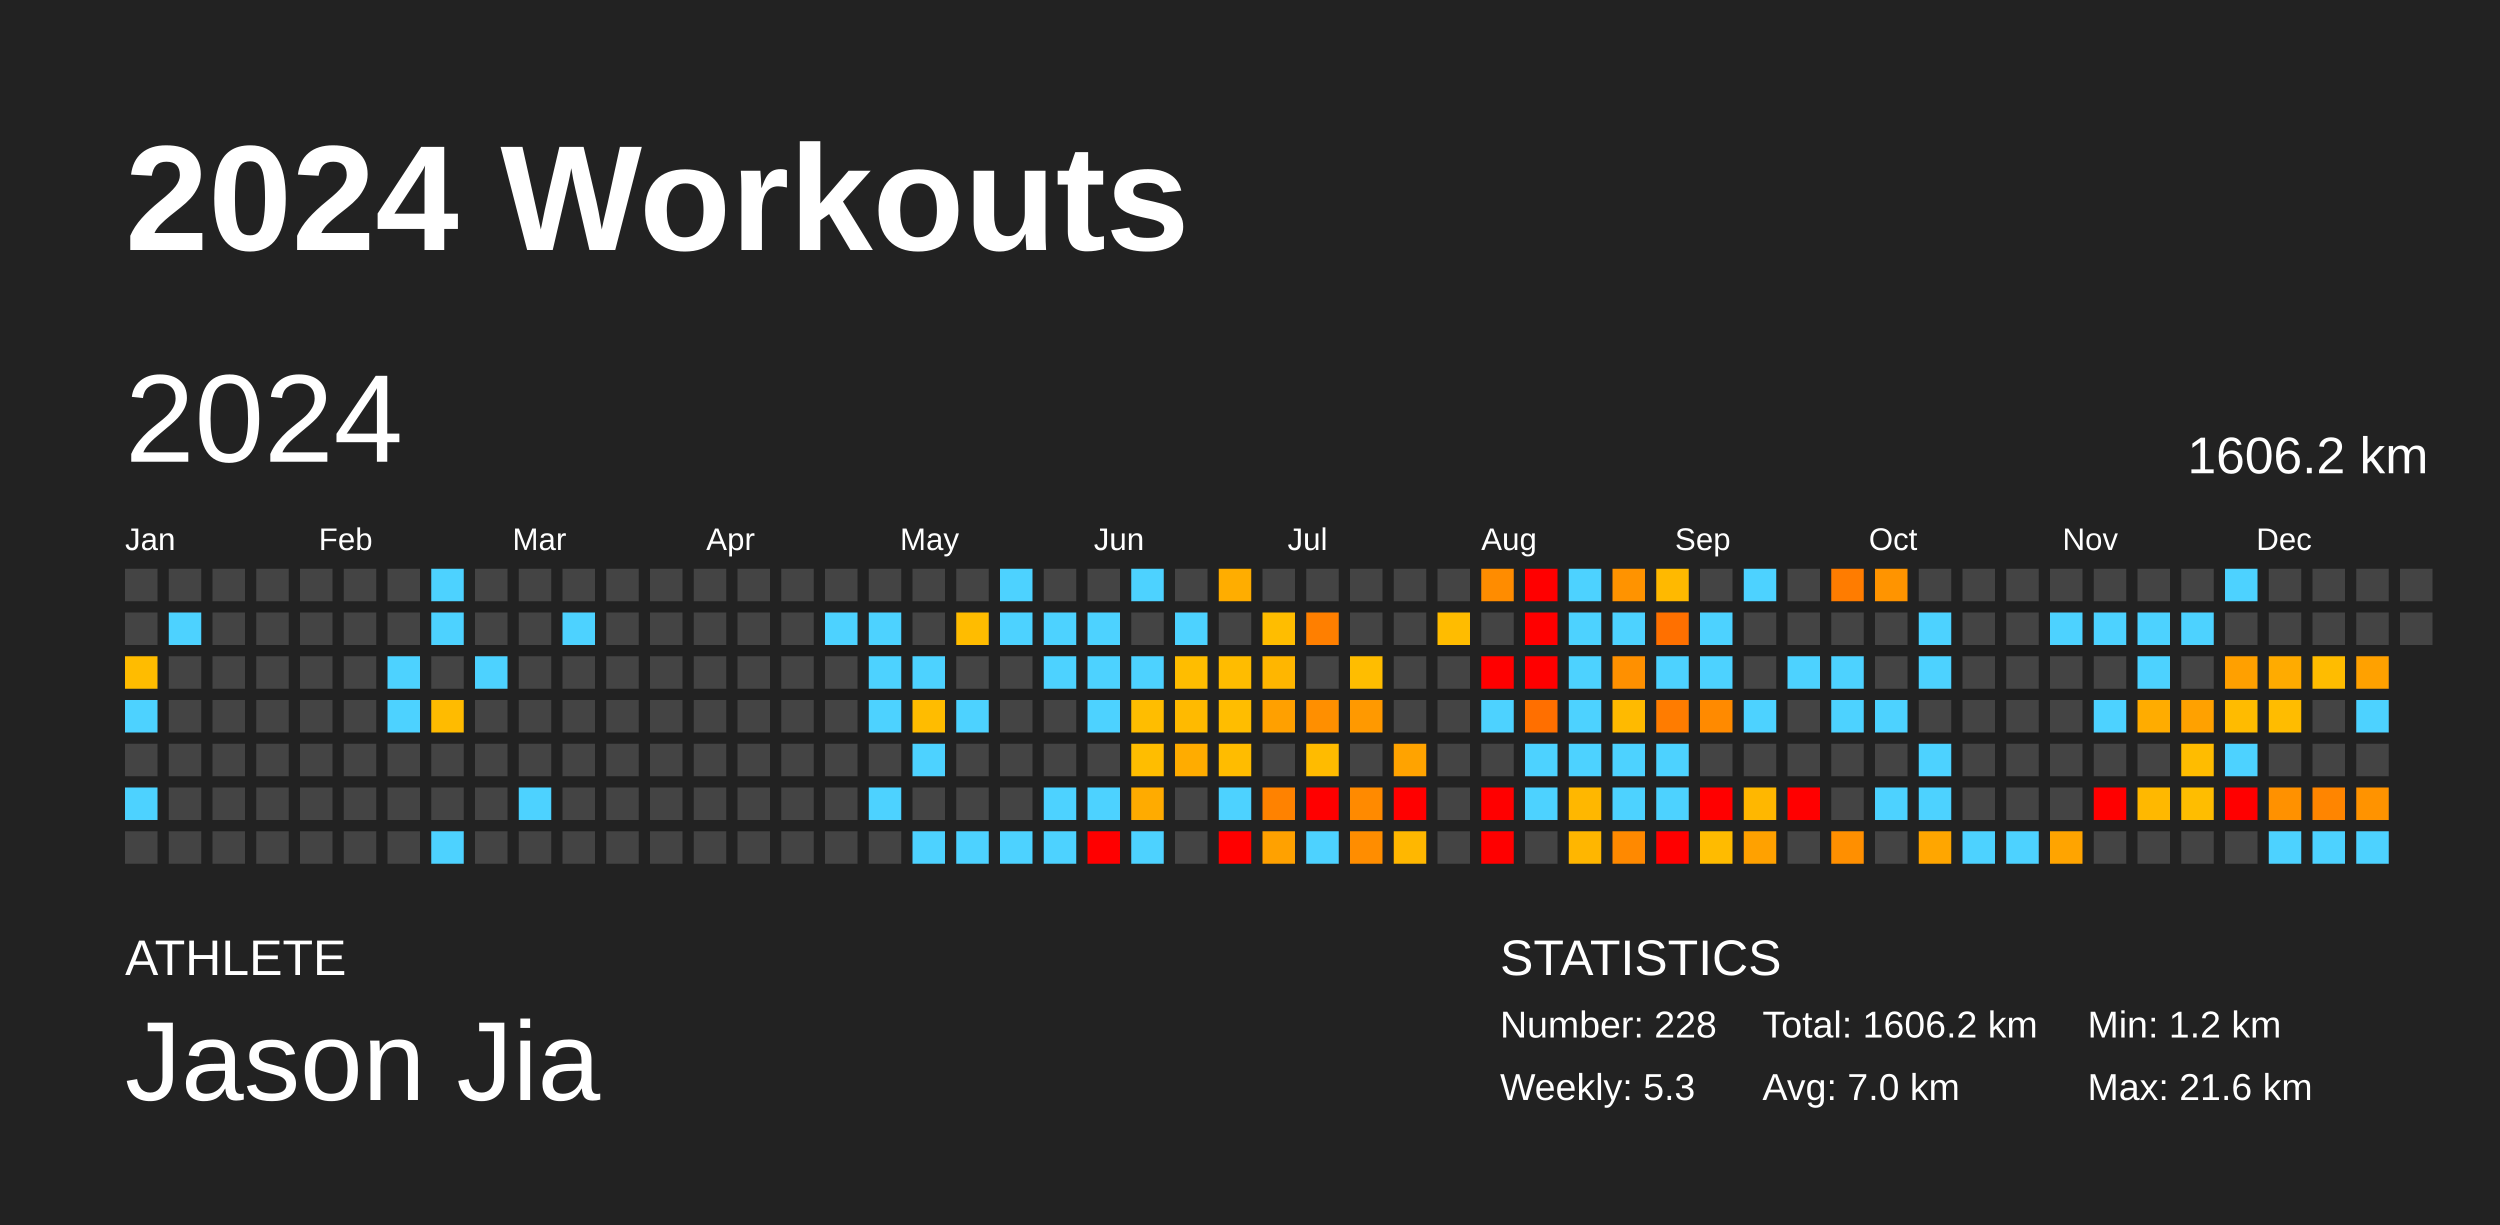
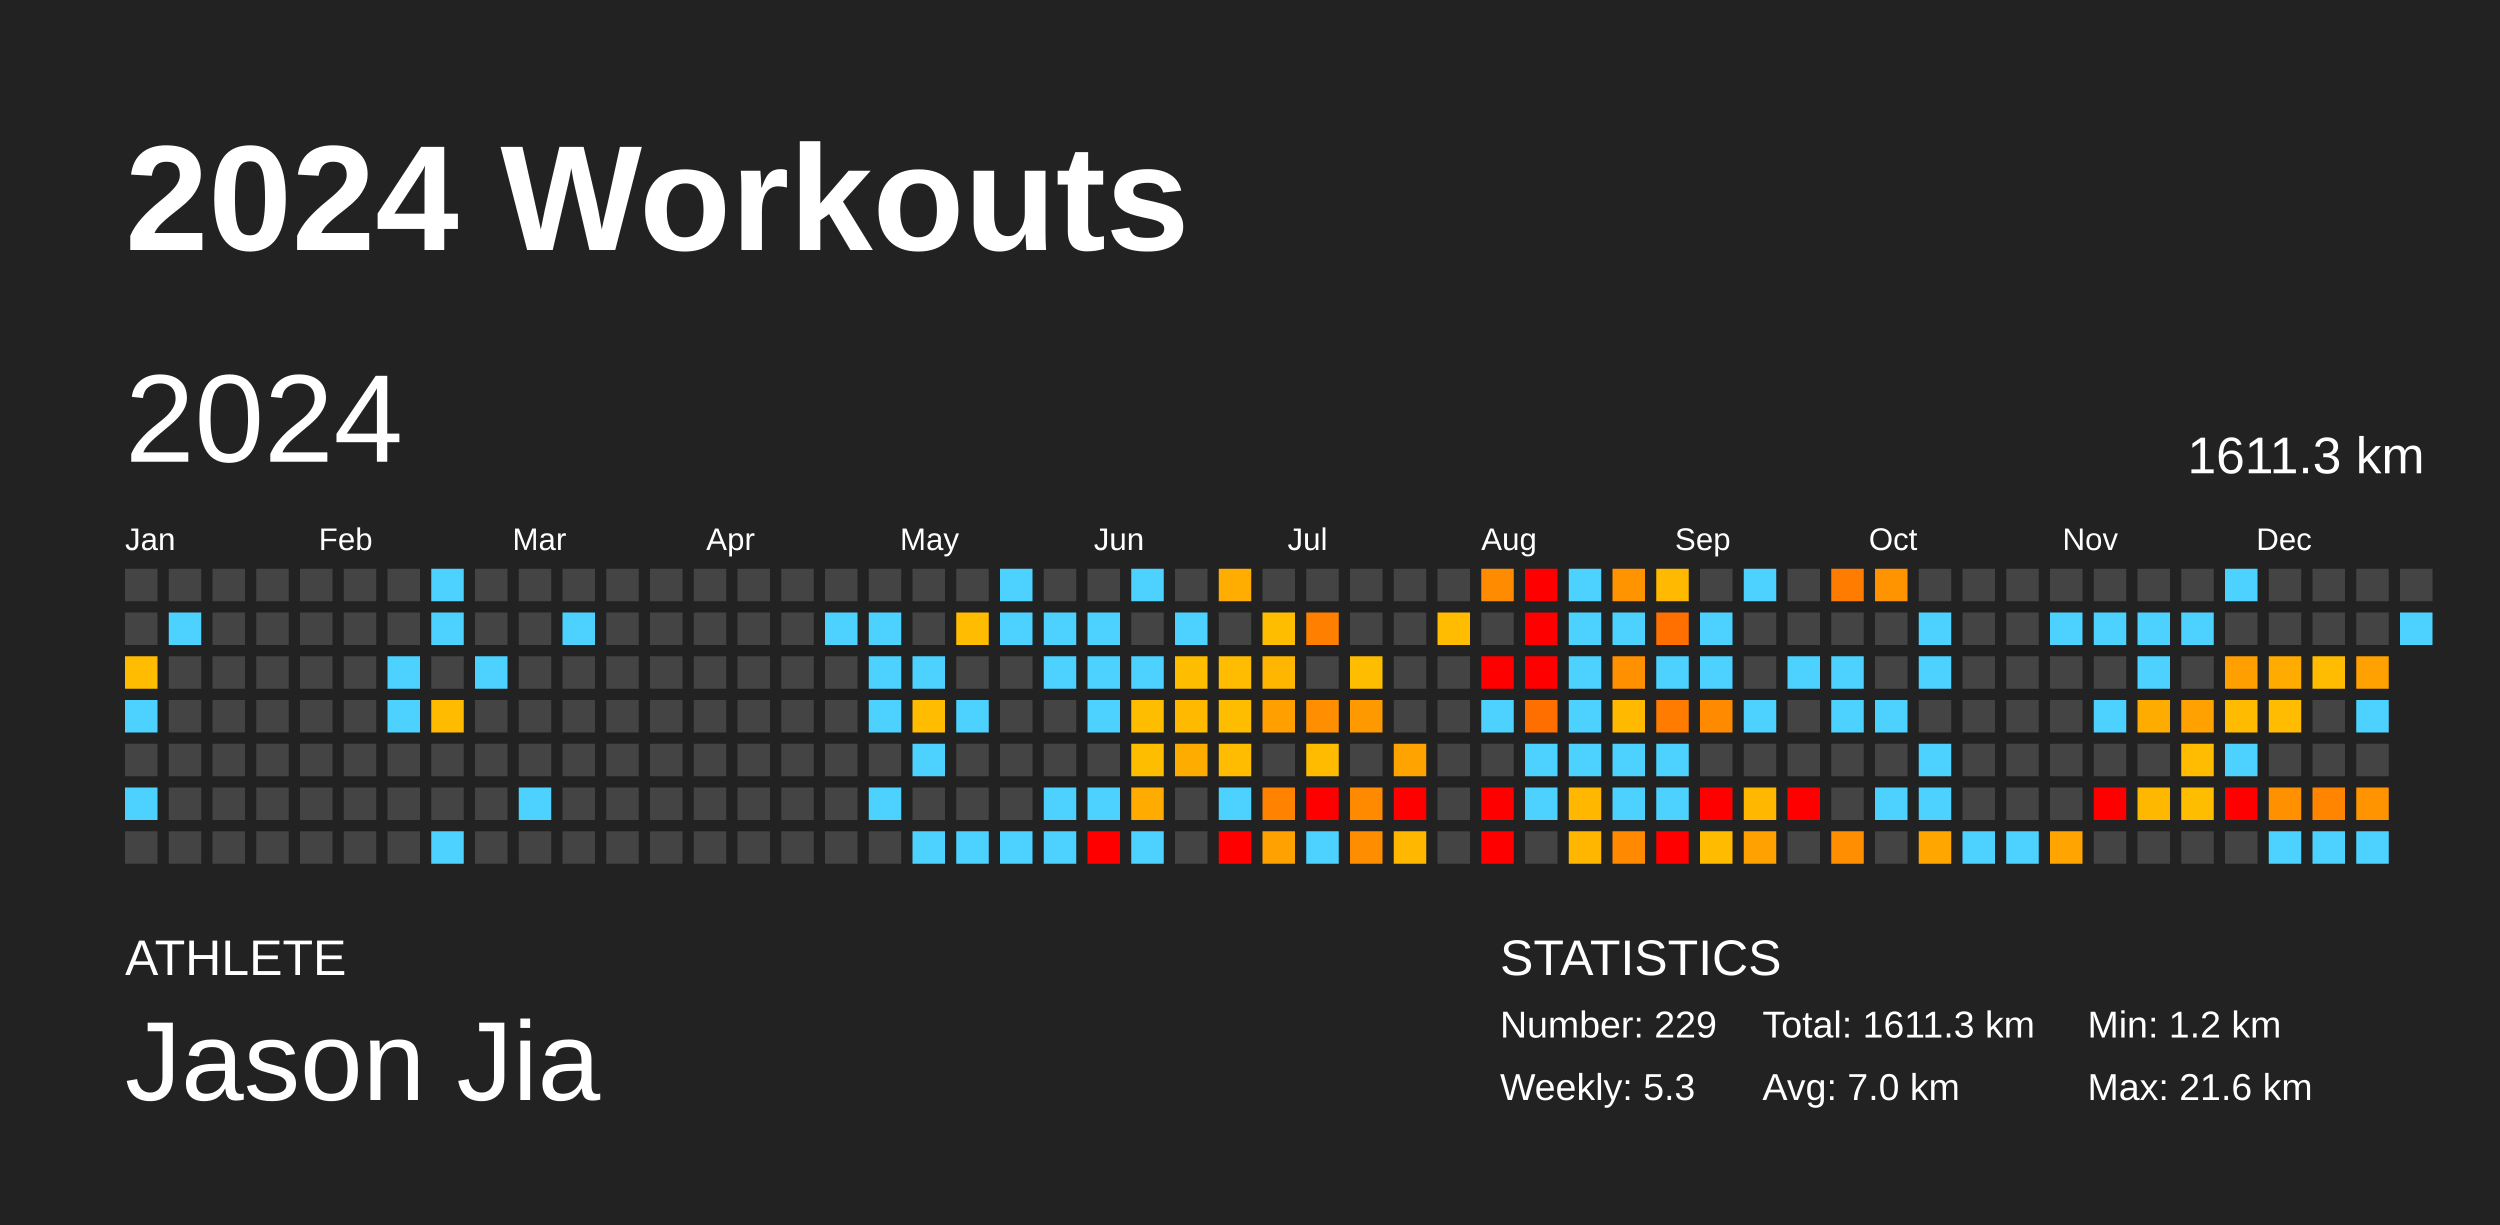
<svg xmlns="http://www.w3.org/2000/svg" baseProfile="full" height="98mm" version="1.1" viewBox="0,0,200,98" width="200mm">
  <defs />
  <rect fill="#222222" height="98" width="200" x="0" y="0" />
  <text fill="#FFFFFF" style="font-size:12px; font-family:Arial; font-weight:bold;" x="10" y="20">2024 Workouts</text>
  <text fill="#FFFFFF" style="font-size:4px; font-family:Arial" x="10" y="78">ATHLETE</text>
  <text fill="#FFFFFF" style="font-size:9px; font-family:Arial" x="10" y="88">Jason Jia</text>
  <text fill="#FFFFFF" style="font-size:4px; font-family:Arial" x="120" y="78">STATISTICS</text>
-   <text fill="#FFFFFF" style="font-size:3px; font-family:Arial" x="120" y="83">Number: 228</text>
+   <text fill="#FFFFFF" style="font-size:3px; font-family:Arial" x="120" y="83">Number: 229</text>
  <text fill="#FFFFFF" style="font-size:3px; font-family:Arial" x="120" y="88">Weekly: 5.3</text>
-   <text fill="#FFFFFF" style="font-size:3px; font-family:Arial" x="141" y="83">Total: 1606.2 km</text>
+   <text fill="#FFFFFF" style="font-size:3px; font-family:Arial" x="141" y="83">Total: 1611.3 km</text>
  <text fill="#FFFFFF" style="font-size:3px; font-family:Arial" x="141" y="88">Avg: 7.0 km</text>
  <text fill="#FFFFFF" style="font-size:3px; font-family:Arial" x="167" y="83">Min: 1.2 km</text>
  <text fill="#FFFFFF" style="font-size:3px; font-family:Arial" x="167" y="88">Max: 21.6 km</text>
  <text dominant-baseline="hanging" fill="#FFFFFF" style="font-size:10.0px; font-family:Arial;" x="10" y="30">2024</text>
-   <text dominant-baseline="hanging" fill="#FFFFFF" style="font-size:4.125px; font-family:Arial;" x="175" y="35">1606.2 km</text>
+   <text dominant-baseline="hanging" fill="#FFFFFF" style="font-size:4.125px; font-family:Arial;" x="175" y="35">1611.3 km</text>
  <text fill="#FFFFFF" style="font-size:2.5px; font-family:Arial" x="10.0" y="44">Jan</text>
  <text fill="#FFFFFF" style="font-size:2.5px; font-family:Arial" x="25.5" y="44">Feb</text>
  <text fill="#FFFFFF" style="font-size:2.5px; font-family:Arial" x="41.0" y="44">Mar</text>
  <text fill="#FFFFFF" style="font-size:2.5px; font-family:Arial" x="56.5" y="44">Apr</text>
  <text fill="#FFFFFF" style="font-size:2.5px; font-family:Arial" x="72.0" y="44">May</text>
  <text fill="#FFFFFF" style="font-size:2.5px; font-family:Arial" x="87.5" y="44">Jun</text>
  <text fill="#FFFFFF" style="font-size:2.5px; font-family:Arial" x="103.0" y="44">Jul</text>
  <text fill="#FFFFFF" style="font-size:2.5px; font-family:Arial" x="118.5" y="44">Aug</text>
  <text fill="#FFFFFF" style="font-size:2.5px; font-family:Arial" x="134.0" y="44">Sep</text>
  <text fill="#FFFFFF" style="font-size:2.5px; font-family:Arial" x="149.5" y="44">Oct</text>
  <text fill="#FFFFFF" style="font-size:2.5px; font-family:Arial" x="165.0" y="44">Nov</text>
  <text fill="#FFFFFF" style="font-size:2.5px; font-family:Arial" x="180.5" y="44">Dec</text>
  <rect fill="#444444" height="2.6" width="2.6" x="10.0" y="45.5" />
  <rect fill="#444444" height="2.6" width="2.6" x="10.0" y="49.0" />
  <rect fill="#ffbc00" height="2.6" width="2.6" x="10.0" y="52.5" />
  <rect fill="#4dd2ff" height="2.6" width="2.6" x="10.0" y="56.0" />
  <rect fill="#444444" height="2.6" width="2.6" x="10.0" y="59.5" />
  <rect fill="#4dd2ff" height="2.6" width="2.6" x="10.0" y="63.0" />
  <rect fill="#444444" height="2.6" width="2.6" x="10.0" y="66.5" />
  <rect fill="#444444" height="2.6" width="2.6" x="13.5" y="45.5" />
  <rect fill="#4dd2ff" height="2.6" width="2.6" x="13.5" y="49.0" />
  <rect fill="#444444" height="2.6" width="2.6" x="13.5" y="52.5" />
  <rect fill="#444444" height="2.6" width="2.6" x="13.5" y="56.0" />
  <rect fill="#444444" height="2.6" width="2.6" x="13.5" y="59.5" />
  <rect fill="#444444" height="2.6" width="2.6" x="13.5" y="63.0" />
  <rect fill="#444444" height="2.6" width="2.6" x="13.5" y="66.5" />
  <rect fill="#444444" height="2.6" width="2.6" x="17.0" y="45.5" />
  <rect fill="#444444" height="2.6" width="2.6" x="17.0" y="49.0" />
  <rect fill="#444444" height="2.6" width="2.6" x="17.0" y="52.5" />
  <rect fill="#444444" height="2.6" width="2.6" x="17.0" y="56.0" />
  <rect fill="#444444" height="2.6" width="2.6" x="17.0" y="59.5" />
  <rect fill="#444444" height="2.6" width="2.6" x="17.0" y="63.0" />
  <rect fill="#444444" height="2.6" width="2.6" x="17.0" y="66.5" />
  <rect fill="#444444" height="2.6" width="2.6" x="20.5" y="45.5" />
  <rect fill="#444444" height="2.6" width="2.6" x="20.5" y="49.0" />
  <rect fill="#444444" height="2.6" width="2.6" x="20.5" y="52.5" />
  <rect fill="#444444" height="2.6" width="2.6" x="20.5" y="56.0" />
  <rect fill="#444444" height="2.6" width="2.6" x="20.5" y="59.5" />
  <rect fill="#444444" height="2.6" width="2.6" x="20.5" y="63.0" />
  <rect fill="#444444" height="2.6" width="2.6" x="20.5" y="66.5" />
  <rect fill="#444444" height="2.6" width="2.6" x="24.0" y="45.5" />
  <rect fill="#444444" height="2.6" width="2.6" x="24.0" y="49.0" />
  <rect fill="#444444" height="2.6" width="2.6" x="24.0" y="52.5" />
  <rect fill="#444444" height="2.6" width="2.6" x="24.0" y="56.0" />
  <rect fill="#444444" height="2.6" width="2.6" x="24.0" y="59.5" />
  <rect fill="#444444" height="2.6" width="2.6" x="24.0" y="63.0" />
  <rect fill="#444444" height="2.6" width="2.6" x="24.0" y="66.5" />
  <rect fill="#444444" height="2.6" width="2.6" x="27.5" y="45.5" />
  <rect fill="#444444" height="2.6" width="2.6" x="27.5" y="49.0" />
  <rect fill="#444444" height="2.6" width="2.6" x="27.5" y="52.5" />
  <rect fill="#444444" height="2.6" width="2.6" x="27.5" y="56.0" />
  <rect fill="#444444" height="2.6" width="2.6" x="27.5" y="59.5" />
  <rect fill="#444444" height="2.6" width="2.6" x="27.5" y="63.0" />
  <rect fill="#444444" height="2.6" width="2.6" x="27.5" y="66.5" />
  <rect fill="#444444" height="2.6" width="2.6" x="31.0" y="45.5" />
  <rect fill="#444444" height="2.6" width="2.6" x="31.0" y="49.0" />
  <rect fill="#4dd2ff" height="2.6" width="2.6" x="31.0" y="52.5" />
  <rect fill="#4dd2ff" height="2.6" width="2.6" x="31.0" y="56.0" />
  <rect fill="#444444" height="2.6" width="2.6" x="31.0" y="59.5" />
  <rect fill="#444444" height="2.6" width="2.6" x="31.0" y="63.0" />
  <rect fill="#444444" height="2.6" width="2.6" x="31.0" y="66.5" />
  <rect fill="#4dd2ff" height="2.6" width="2.6" x="34.5" y="45.5" />
  <rect fill="#4dd2ff" height="2.6" width="2.6" x="34.5" y="49.0" />
  <rect fill="#444444" height="2.6" width="2.6" x="34.5" y="52.5" />
  <rect fill="#ffbb00" height="2.6" width="2.6" x="34.5" y="56.0" />
  <rect fill="#444444" height="2.6" width="2.6" x="34.5" y="59.5" />
  <rect fill="#444444" height="2.6" width="2.6" x="34.5" y="63.0" />
  <rect fill="#4dd2ff" height="2.6" width="2.6" x="34.5" y="66.5" />
  <rect fill="#444444" height="2.6" width="2.6" x="38.0" y="45.5" />
  <rect fill="#444444" height="2.6" width="2.6" x="38.0" y="49.0" />
  <rect fill="#4dd2ff" height="2.6" width="2.6" x="38.0" y="52.5" />
  <rect fill="#444444" height="2.6" width="2.6" x="38.0" y="56.0" />
  <rect fill="#444444" height="2.6" width="2.6" x="38.0" y="59.5" />
  <rect fill="#444444" height="2.6" width="2.6" x="38.0" y="63.0" />
  <rect fill="#444444" height="2.6" width="2.6" x="38.0" y="66.5" />
  <rect fill="#444444" height="2.6" width="2.6" x="41.5" y="45.5" />
  <rect fill="#444444" height="2.6" width="2.6" x="41.5" y="49.0" />
  <rect fill="#444444" height="2.6" width="2.6" x="41.5" y="52.5" />
  <rect fill="#444444" height="2.6" width="2.6" x="41.5" y="56.0" />
  <rect fill="#444444" height="2.6" width="2.6" x="41.5" y="59.5" />
  <rect fill="#4dd2ff" height="2.6" width="2.6" x="41.5" y="63.0" />
  <rect fill="#444444" height="2.6" width="2.6" x="41.5" y="66.5" />
  <rect fill="#444444" height="2.6" width="2.6" x="45.0" y="45.5" />
  <rect fill="#4dd2ff" height="2.6" width="2.6" x="45.0" y="49.0" />
  <rect fill="#444444" height="2.6" width="2.6" x="45.0" y="52.5" />
  <rect fill="#444444" height="2.6" width="2.6" x="45.0" y="56.0" />
  <rect fill="#444444" height="2.6" width="2.6" x="45.0" y="59.5" />
  <rect fill="#444444" height="2.6" width="2.6" x="45.0" y="63.0" />
  <rect fill="#444444" height="2.6" width="2.6" x="45.0" y="66.5" />
  <rect fill="#444444" height="2.6" width="2.6" x="48.5" y="45.5" />
  <rect fill="#444444" height="2.6" width="2.6" x="48.5" y="49.0" />
  <rect fill="#444444" height="2.6" width="2.6" x="48.5" y="52.5" />
  <rect fill="#444444" height="2.6" width="2.6" x="48.5" y="56.0" />
  <rect fill="#444444" height="2.6" width="2.6" x="48.5" y="59.5" />
  <rect fill="#444444" height="2.6" width="2.6" x="48.5" y="63.0" />
  <rect fill="#444444" height="2.6" width="2.6" x="48.5" y="66.5" />
  <rect fill="#444444" height="2.6" width="2.6" x="52.0" y="45.5" />
  <rect fill="#444444" height="2.6" width="2.6" x="52.0" y="49.0" />
  <rect fill="#444444" height="2.6" width="2.6" x="52.0" y="52.5" />
  <rect fill="#444444" height="2.6" width="2.6" x="52.0" y="56.0" />
  <rect fill="#444444" height="2.6" width="2.6" x="52.0" y="59.5" />
  <rect fill="#444444" height="2.6" width="2.6" x="52.0" y="63.0" />
  <rect fill="#444444" height="2.6" width="2.6" x="52.0" y="66.5" />
  <rect fill="#444444" height="2.6" width="2.6" x="55.5" y="45.5" />
  <rect fill="#444444" height="2.6" width="2.6" x="55.5" y="49.0" />
  <rect fill="#444444" height="2.6" width="2.6" x="55.5" y="52.5" />
  <rect fill="#444444" height="2.6" width="2.6" x="55.5" y="56.0" />
  <rect fill="#444444" height="2.6" width="2.6" x="55.5" y="59.5" />
  <rect fill="#444444" height="2.6" width="2.6" x="55.5" y="63.0" />
  <rect fill="#444444" height="2.6" width="2.6" x="55.5" y="66.5" />
  <rect fill="#444444" height="2.6" width="2.6" x="59.0" y="45.5" />
  <rect fill="#444444" height="2.6" width="2.6" x="59.0" y="49.0" />
  <rect fill="#444444" height="2.6" width="2.6" x="59.0" y="52.5" />
  <rect fill="#444444" height="2.6" width="2.6" x="59.0" y="56.0" />
  <rect fill="#444444" height="2.6" width="2.6" x="59.0" y="59.5" />
  <rect fill="#444444" height="2.6" width="2.6" x="59.0" y="63.0" />
  <rect fill="#444444" height="2.6" width="2.6" x="59.0" y="66.5" />
  <rect fill="#444444" height="2.6" width="2.6" x="62.5" y="45.5" />
  <rect fill="#444444" height="2.6" width="2.6" x="62.5" y="49.0" />
  <rect fill="#444444" height="2.6" width="2.6" x="62.5" y="52.5" />
  <rect fill="#444444" height="2.6" width="2.6" x="62.5" y="56.0" />
  <rect fill="#444444" height="2.6" width="2.6" x="62.5" y="59.5" />
  <rect fill="#444444" height="2.6" width="2.6" x="62.5" y="63.0" />
  <rect fill="#444444" height="2.6" width="2.6" x="62.5" y="66.5" />
  <rect fill="#444444" height="2.6" width="2.6" x="66.0" y="45.5" />
  <rect fill="#4dd2ff" height="2.6" width="2.6" x="66.0" y="49.0" />
  <rect fill="#444444" height="2.6" width="2.6" x="66.0" y="52.5" />
  <rect fill="#444444" height="2.6" width="2.6" x="66.0" y="56.0" />
  <rect fill="#444444" height="2.6" width="2.6" x="66.0" y="59.5" />
  <rect fill="#444444" height="2.6" width="2.6" x="66.0" y="63.0" />
  <rect fill="#444444" height="2.6" width="2.6" x="66.0" y="66.5" />
  <rect fill="#444444" height="2.6" width="2.6" x="69.5" y="45.5" />
  <rect fill="#4dd2ff" height="2.6" width="2.6" x="69.5" y="49.0" />
  <rect fill="#4dd2ff" height="2.6" width="2.6" x="69.5" y="52.5" />
  <rect fill="#4dd2ff" height="2.6" width="2.6" x="69.5" y="56.0" />
  <rect fill="#444444" height="2.6" width="2.6" x="69.5" y="59.5" />
  <rect fill="#4dd2ff" height="2.6" width="2.6" x="69.5" y="63.0" />
  <rect fill="#444444" height="2.6" width="2.6" x="69.5" y="66.5" />
  <rect fill="#444444" height="2.6" width="2.6" x="73.0" y="45.5" />
  <rect fill="#444444" height="2.6" width="2.6" x="73.0" y="49.0" />
  <rect fill="#4dd2ff" height="2.6" width="2.6" x="73.0" y="52.5" />
  <rect fill="#ffbc00" height="2.6" width="2.6" x="73.0" y="56.0" />
  <rect fill="#4dd2ff" height="2.6" width="2.6" x="73.0" y="59.5" />
  <rect fill="#444444" height="2.6" width="2.6" x="73.0" y="63.0" />
  <rect fill="#4dd2ff" height="2.6" width="2.6" x="73.0" y="66.5" />
  <rect fill="#444444" height="2.6" width="2.6" x="76.5" y="45.5" />
  <rect fill="#ffbc00" height="2.6" width="2.6" x="76.5" y="49.0" />
  <rect fill="#444444" height="2.6" width="2.6" x="76.5" y="52.5" />
  <rect fill="#4dd2ff" height="2.6" width="2.6" x="76.5" y="56.0" />
  <rect fill="#444444" height="2.6" width="2.6" x="76.5" y="59.5" />
  <rect fill="#444444" height="2.6" width="2.6" x="76.5" y="63.0" />
  <rect fill="#4dd2ff" height="2.6" width="2.6" x="76.5" y="66.5" />
  <rect fill="#4dd2ff" height="2.6" width="2.6" x="80.0" y="45.5" />
  <rect fill="#4dd2ff" height="2.6" width="2.6" x="80.0" y="49.0" />
  <rect fill="#444444" height="2.6" width="2.6" x="80.0" y="52.5" />
  <rect fill="#444444" height="2.6" width="2.6" x="80.0" y="56.0" />
  <rect fill="#444444" height="2.6" width="2.6" x="80.0" y="59.5" />
  <rect fill="#444444" height="2.6" width="2.6" x="80.0" y="63.0" />
  <rect fill="#4dd2ff" height="2.6" width="2.6" x="80.0" y="66.5" />
  <rect fill="#444444" height="2.6" width="2.6" x="83.5" y="45.5" />
  <rect fill="#4dd2ff" height="2.6" width="2.6" x="83.5" y="49.0" />
  <rect fill="#4dd2ff" height="2.6" width="2.6" x="83.5" y="52.5" />
  <rect fill="#444444" height="2.6" width="2.6" x="83.5" y="56.0" />
  <rect fill="#444444" height="2.6" width="2.6" x="83.5" y="59.5" />
  <rect fill="#4dd2ff" height="2.6" width="2.6" x="83.5" y="63.0" />
  <rect fill="#4dd2ff" height="2.6" width="2.6" x="83.5" y="66.5" />
  <rect fill="#444444" height="2.6" width="2.6" x="87.0" y="45.5" />
  <rect fill="#4dd2ff" height="2.6" width="2.6" x="87.0" y="49.0" />
  <rect fill="#4dd2ff" height="2.6" width="2.6" x="87.0" y="52.5" />
  <rect fill="#4dd2ff" height="2.6" width="2.6" x="87.0" y="56.0" />
  <rect fill="#444444" height="2.6" width="2.6" x="87.0" y="59.5" />
  <rect fill="#4dd2ff" height="2.6" width="2.6" x="87.0" y="63.0" />
  <rect fill="red" height="2.6" width="2.6" x="87.0" y="66.5" />
  <rect fill="#4dd2ff" height="2.6" width="2.6" x="90.5" y="45.5" />
  <rect fill="#444444" height="2.6" width="2.6" x="90.5" y="49.0" />
  <rect fill="#4dd2ff" height="2.6" width="2.6" x="90.5" y="52.5" />
  <rect fill="#ffbd00" height="2.6" width="2.6" x="90.5" y="56.0" />
  <rect fill="#ffbd00" height="2.6" width="2.6" x="90.5" y="59.5" />
  <rect fill="#ffab00" height="2.6" width="2.6" x="90.5" y="63.0" />
  <rect fill="#4dd2ff" height="2.6" width="2.6" x="90.5" y="66.5" />
  <rect fill="#444444" height="2.6" width="2.6" x="94.0" y="45.5" />
  <rect fill="#4dd2ff" height="2.6" width="2.6" x="94.0" y="49.0" />
  <rect fill="#ffbd00" height="2.6" width="2.6" x="94.0" y="52.5" />
  <rect fill="#ffba00" height="2.6" width="2.6" x="94.0" y="56.0" />
  <rect fill="#ffac00" height="2.6" width="2.6" x="94.0" y="59.5" />
  <rect fill="#444444" height="2.6" width="2.6" x="94.0" y="63.0" />
  <rect fill="#444444" height="2.6" width="2.6" x="94.0" y="66.5" />
  <rect fill="#ffad00" height="2.6" width="2.6" x="97.5" y="45.5" />
  <rect fill="#444444" height="2.6" width="2.6" x="97.5" y="49.0" />
  <rect fill="#ffbc00" height="2.6" width="2.6" x="97.5" y="52.5" />
  <rect fill="#ffbd00" height="2.6" width="2.6" x="97.5" y="56.0" />
  <rect fill="#ffbc00" height="2.6" width="2.6" x="97.5" y="59.5" />
  <rect fill="#4dd2ff" height="2.6" width="2.6" x="97.5" y="63.0" />
  <rect fill="red" height="2.6" width="2.6" x="97.5" y="66.5" />
  <rect fill="#444444" height="2.6" width="2.6" x="101.0" y="45.5" />
  <rect fill="#ffbd00" height="2.6" width="2.6" x="101.0" y="49.0" />
  <rect fill="#ffb600" height="2.6" width="2.6" x="101.0" y="52.5" />
  <rect fill="#ffa000" height="2.6" width="2.6" x="101.0" y="56.0" />
  <rect fill="#444444" height="2.6" width="2.6" x="101.0" y="59.5" />
  <rect fill="#ff8200" height="2.6" width="2.6" x="101.0" y="63.0" />
  <rect fill="#ffa100" height="2.6" width="2.6" x="101.0" y="66.5" />
  <rect fill="#444444" height="2.6" width="2.6" x="104.5" y="45.5" />
  <rect fill="#ff7f00" height="2.6" width="2.6" x="104.5" y="49.0" />
  <rect fill="#444444" height="2.6" width="2.6" x="104.5" y="52.5" />
  <rect fill="#ff8f00" height="2.6" width="2.6" x="104.5" y="56.0" />
  <rect fill="#ffbb00" height="2.6" width="2.6" x="104.5" y="59.5" />
  <rect fill="red" height="2.6" width="2.6" x="104.5" y="63.0" />
  <rect fill="#4dd2ff" height="2.6" width="2.6" x="104.5" y="66.5" />
  <rect fill="#444444" height="2.6" width="2.6" x="108.0" y="45.5" />
  <rect fill="#444444" height="2.6" width="2.6" x="108.0" y="49.0" />
  <rect fill="#ffbd00" height="2.6" width="2.6" x="108.0" y="52.5" />
  <rect fill="#ff9900" height="2.6" width="2.6" x="108.0" y="56.0" />
  <rect fill="#444444" height="2.6" width="2.6" x="108.0" y="59.5" />
  <rect fill="#ff8a00" height="2.6" width="2.6" x="108.0" y="63.0" />
  <rect fill="#ff8d00" height="2.6" width="2.6" x="108.0" y="66.5" />
  <rect fill="#444444" height="2.6" width="2.6" x="111.5" y="45.5" />
  <rect fill="#444444" height="2.6" width="2.6" x="111.5" y="49.0" />
  <rect fill="#444444" height="2.6" width="2.6" x="111.5" y="52.5" />
  <rect fill="#444444" height="2.6" width="2.6" x="111.5" y="56.0" />
  <rect fill="#ffa300" height="2.6" width="2.6" x="111.5" y="59.5" />
  <rect fill="red" height="2.6" width="2.6" x="111.5" y="63.0" />
  <rect fill="#ffb700" height="2.6" width="2.6" x="111.5" y="66.5" />
  <rect fill="#444444" height="2.6" width="2.6" x="115.0" y="45.5" />
  <rect fill="#ffbc00" height="2.6" width="2.6" x="115.0" y="49.0" />
  <rect fill="#444444" height="2.6" width="2.6" x="115.0" y="52.5" />
  <rect fill="#444444" height="2.6" width="2.6" x="115.0" y="56.0" />
  <rect fill="#444444" height="2.6" width="2.6" x="115.0" y="59.5" />
  <rect fill="#444444" height="2.6" width="2.6" x="115.0" y="63.0" />
  <rect fill="#444444" height="2.6" width="2.6" x="115.0" y="66.5" />
  <rect fill="#ff8c00" height="2.6" width="2.6" x="118.5" y="45.5" />
  <rect fill="#444444" height="2.6" width="2.6" x="118.5" y="49.0" />
  <rect fill="red" height="2.6" width="2.6" x="118.5" y="52.5" />
  <rect fill="#4dd2ff" height="2.6" width="2.6" x="118.5" y="56.0" />
  <rect fill="#444444" height="2.6" width="2.6" x="118.5" y="59.5" />
  <rect fill="red" height="2.6" width="2.6" x="118.5" y="63.0" />
  <rect fill="red" height="2.6" width="2.6" x="118.5" y="66.5" />
  <rect fill="red" height="2.6" width="2.6" x="122.0" y="45.5" />
  <rect fill="red" height="2.6" width="2.6" x="122.0" y="49.0" />
  <rect fill="red" height="2.6" width="2.6" x="122.0" y="52.5" />
  <rect fill="#ff6f00" height="2.6" width="2.6" x="122.0" y="56.0" />
  <rect fill="#4dd2ff" height="2.6" width="2.6" x="122.0" y="59.5" />
  <rect fill="#4dd2ff" height="2.6" width="2.6" x="122.0" y="63.0" />
  <rect fill="#444444" height="2.6" width="2.6" x="122.0" y="66.5" />
  <rect fill="#4dd2ff" height="2.6" width="2.6" x="125.5" y="45.5" />
  <rect fill="#4dd2ff" height="2.6" width="2.6" x="125.5" y="49.0" />
  <rect fill="#4dd2ff" height="2.6" width="2.6" x="125.5" y="52.5" />
  <rect fill="#4dd2ff" height="2.6" width="2.6" x="125.5" y="56.0" />
  <rect fill="#4dd2ff" height="2.6" width="2.6" x="125.5" y="59.5" />
  <rect fill="#ffb700" height="2.6" width="2.6" x="125.5" y="63.0" />
  <rect fill="#ffb600" height="2.6" width="2.6" x="125.5" y="66.5" />
  <rect fill="#ff9300" height="2.6" width="2.6" x="129.0" y="45.5" />
  <rect fill="#4dd2ff" height="2.6" width="2.6" x="129.0" y="49.0" />
  <rect fill="#ff9000" height="2.6" width="2.6" x="129.0" y="52.5" />
  <rect fill="#ffba00" height="2.6" width="2.6" x="129.0" y="56.0" />
  <rect fill="#4dd2ff" height="2.6" width="2.6" x="129.0" y="59.5" />
  <rect fill="#4dd2ff" height="2.6" width="2.6" x="129.0" y="63.0" />
  <rect fill="#ff8900" height="2.6" width="2.6" x="129.0" y="66.5" />
  <rect fill="#ffb900" height="2.6" width="2.6" x="132.5" y="45.5" />
  <rect fill="#ff7000" height="2.6" width="2.6" x="132.5" y="49.0" />
  <rect fill="#4dd2ff" height="2.6" width="2.6" x="132.5" y="52.5" />
  <rect fill="#ff7c00" height="2.6" width="2.6" x="132.5" y="56.0" />
  <rect fill="#4dd2ff" height="2.6" width="2.6" x="132.5" y="59.5" />
  <rect fill="#4dd2ff" height="2.6" width="2.6" x="132.5" y="63.0" />
  <rect fill="red" height="2.6" width="2.6" x="132.5" y="66.5" />
  <rect fill="#444444" height="2.6" width="2.6" x="136.0" y="45.5" />
  <rect fill="#4dd2ff" height="2.6" width="2.6" x="136.0" y="49.0" />
  <rect fill="#4dd2ff" height="2.6" width="2.6" x="136.0" y="52.5" />
  <rect fill="#ff8a00" height="2.6" width="2.6" x="136.0" y="56.0" />
  <rect fill="#444444" height="2.6" width="2.6" x="136.0" y="59.5" />
  <rect fill="red" height="2.6" width="2.6" x="136.0" y="63.0" />
  <rect fill="#ffbb00" height="2.6" width="2.6" x="136.0" y="66.5" />
  <rect fill="#4dd2ff" height="2.6" width="2.6" x="139.5" y="45.5" />
  <rect fill="#444444" height="2.6" width="2.6" x="139.5" y="49.0" />
  <rect fill="#444444" height="2.6" width="2.6" x="139.5" y="52.5" />
  <rect fill="#4dd2ff" height="2.6" width="2.6" x="139.5" y="56.0" />
  <rect fill="#444444" height="2.6" width="2.6" x="139.5" y="59.5" />
  <rect fill="#ffb700" height="2.6" width="2.6" x="139.5" y="63.0" />
  <rect fill="#ffa100" height="2.6" width="2.6" x="139.5" y="66.5" />
  <rect fill="#444444" height="2.6" width="2.6" x="143.0" y="45.5" />
  <rect fill="#444444" height="2.6" width="2.6" x="143.0" y="49.0" />
  <rect fill="#4dd2ff" height="2.6" width="2.6" x="143.0" y="52.5" />
  <rect fill="#444444" height="2.6" width="2.6" x="143.0" y="56.0" />
  <rect fill="#444444" height="2.6" width="2.6" x="143.0" y="59.5" />
  <rect fill="red" height="2.6" width="2.6" x="143.0" y="63.0" />
  <rect fill="#444444" height="2.6" width="2.6" x="143.0" y="66.5" />
  <rect fill="#ff7c00" height="2.6" width="2.6" x="146.5" y="45.5" />
  <rect fill="#444444" height="2.6" width="2.6" x="146.5" y="49.0" />
  <rect fill="#4dd2ff" height="2.6" width="2.6" x="146.5" y="52.5" />
  <rect fill="#4dd2ff" height="2.6" width="2.6" x="146.5" y="56.0" />
  <rect fill="#444444" height="2.6" width="2.6" x="146.5" y="59.5" />
  <rect fill="#444444" height="2.6" width="2.6" x="146.5" y="63.0" />
  <rect fill="#ff8f00" height="2.6" width="2.6" x="146.5" y="66.5" />
  <rect fill="#ff9400" height="2.6" width="2.6" x="150.0" y="45.5" />
  <rect fill="#444444" height="2.6" width="2.6" x="150.0" y="49.0" />
  <rect fill="#444444" height="2.6" width="2.6" x="150.0" y="52.5" />
  <rect fill="#4dd2ff" height="2.6" width="2.6" x="150.0" y="56.0" />
  <rect fill="#444444" height="2.6" width="2.6" x="150.0" y="59.5" />
  <rect fill="#4dd2ff" height="2.6" width="2.6" x="150.0" y="63.0" />
  <rect fill="#444444" height="2.6" width="2.6" x="150.0" y="66.5" />
  <rect fill="#444444" height="2.6" width="2.6" x="153.5" y="45.5" />
  <rect fill="#4dd2ff" height="2.6" width="2.6" x="153.5" y="49.0" />
  <rect fill="#4dd2ff" height="2.6" width="2.6" x="153.5" y="52.5" />
  <rect fill="#444444" height="2.6" width="2.6" x="153.5" y="56.0" />
  <rect fill="#4dd2ff" height="2.6" width="2.6" x="153.5" y="59.5" />
  <rect fill="#4dd2ff" height="2.6" width="2.6" x="153.5" y="63.0" />
  <rect fill="#ffa600" height="2.6" width="2.6" x="153.5" y="66.5" />
  <rect fill="#444444" height="2.6" width="2.6" x="157.0" y="45.5" />
  <rect fill="#444444" height="2.6" width="2.6" x="157.0" y="49.0" />
  <rect fill="#444444" height="2.6" width="2.6" x="157.0" y="52.5" />
  <rect fill="#444444" height="2.6" width="2.6" x="157.0" y="56.0" />
  <rect fill="#444444" height="2.6" width="2.6" x="157.0" y="59.5" />
  <rect fill="#444444" height="2.6" width="2.6" x="157.0" y="63.0" />
  <rect fill="#4dd2ff" height="2.6" width="2.6" x="157.0" y="66.5" />
  <rect fill="#444444" height="2.6" width="2.6" x="160.5" y="45.5" />
  <rect fill="#444444" height="2.6" width="2.6" x="160.5" y="49.0" />
  <rect fill="#444444" height="2.6" width="2.6" x="160.5" y="52.5" />
  <rect fill="#444444" height="2.6" width="2.6" x="160.5" y="56.0" />
  <rect fill="#444444" height="2.6" width="2.6" x="160.5" y="59.5" />
  <rect fill="#444444" height="2.6" width="2.6" x="160.5" y="63.0" />
  <rect fill="#4dd2ff" height="2.6" width="2.6" x="160.5" y="66.5" />
  <rect fill="#444444" height="2.6" width="2.6" x="164.0" y="45.5" />
  <rect fill="#4dd2ff" height="2.6" width="2.6" x="164.0" y="49.0" />
  <rect fill="#444444" height="2.6" width="2.6" x="164.0" y="52.5" />
  <rect fill="#444444" height="2.6" width="2.6" x="164.0" y="56.0" />
  <rect fill="#444444" height="2.6" width="2.6" x="164.0" y="59.5" />
  <rect fill="#444444" height="2.6" width="2.6" x="164.0" y="63.0" />
  <rect fill="#ffa400" height="2.6" width="2.6" x="164.0" y="66.5" />
  <rect fill="#444444" height="2.6" width="2.6" x="167.5" y="45.5" />
  <rect fill="#4dd2ff" height="2.6" width="2.6" x="167.5" y="49.0" />
  <rect fill="#444444" height="2.6" width="2.6" x="167.5" y="52.5" />
  <rect fill="#4dd2ff" height="2.6" width="2.6" x="167.5" y="56.0" />
  <rect fill="#444444" height="2.6" width="2.6" x="167.5" y="59.5" />
  <rect fill="red" height="2.6" width="2.6" x="167.5" y="63.0" />
  <rect fill="#444444" height="2.6" width="2.6" x="167.5" y="66.5" />
  <rect fill="#444444" height="2.6" width="2.6" x="171.0" y="45.5" />
  <rect fill="#4dd2ff" height="2.6" width="2.6" x="171.0" y="49.0" />
  <rect fill="#4dd2ff" height="2.6" width="2.6" x="171.0" y="52.5" />
  <rect fill="#ffac00" height="2.6" width="2.6" x="171.0" y="56.0" />
  <rect fill="#444444" height="2.6" width="2.6" x="171.0" y="59.5" />
  <rect fill="#ffb800" height="2.6" width="2.6" x="171.0" y="63.0" />
  <rect fill="#444444" height="2.6" width="2.6" x="171.0" y="66.5" />
  <rect fill="#444444" height="2.6" width="2.6" x="174.5" y="45.5" />
  <rect fill="#4dd2ff" height="2.6" width="2.6" x="174.5" y="49.0" />
  <rect fill="#444444" height="2.6" width="2.6" x="174.5" y="52.5" />
  <rect fill="#ffa100" height="2.6" width="2.6" x="174.5" y="56.0" />
  <rect fill="#ffbc00" height="2.6" width="2.6" x="174.5" y="59.5" />
  <rect fill="#ffbd00" height="2.6" width="2.6" x="174.5" y="63.0" />
  <rect fill="#444444" height="2.6" width="2.6" x="174.5" y="66.5" />
  <rect fill="#4dd2ff" height="2.6" width="2.6" x="178.0" y="45.5" />
  <rect fill="#444444" height="2.6" width="2.6" x="178.0" y="49.0" />
  <rect fill="#ffa000" height="2.6" width="2.6" x="178.0" y="52.5" />
  <rect fill="#ffbb00" height="2.6" width="2.6" x="178.0" y="56.0" />
  <rect fill="#4dd2ff" height="2.6" width="2.6" x="178.0" y="59.5" />
  <rect fill="red" height="2.6" width="2.6" x="178.0" y="63.0" />
  <rect fill="#444444" height="2.6" width="2.6" x="178.0" y="66.5" />
  <rect fill="#444444" height="2.6" width="2.6" x="181.5" y="45.5" />
  <rect fill="#444444" height="2.6" width="2.6" x="181.5" y="49.0" />
  <rect fill="#ffab00" height="2.6" width="2.6" x="181.5" y="52.5" />
  <rect fill="#ffbc00" height="2.6" width="2.6" x="181.5" y="56.0" />
  <rect fill="#444444" height="2.6" width="2.6" x="181.5" y="59.5" />
  <rect fill="#ff9100" height="2.6" width="2.6" x="181.5" y="63.0" />
  <rect fill="#4dd2ff" height="2.6" width="2.6" x="181.5" y="66.5" />
  <rect fill="#444444" height="2.6" width="2.6" x="185.0" y="45.5" />
  <rect fill="#444444" height="2.6" width="2.6" x="185.0" y="49.0" />
  <rect fill="#ffbc00" height="2.6" width="2.6" x="185.0" y="52.5" />
  <rect fill="#444444" height="2.6" width="2.6" x="185.0" y="56.0" />
  <rect fill="#444444" height="2.6" width="2.6" x="185.0" y="59.5" />
  <rect fill="#ff8500" height="2.6" width="2.6" x="185.0" y="63.0" />
  <rect fill="#4dd2ff" height="2.6" width="2.6" x="185.0" y="66.5" />
  <rect fill="#444444" height="2.6" width="2.6" x="188.5" y="45.5" />
  <rect fill="#444444" height="2.6" width="2.6" x="188.5" y="49.0" />
  <rect fill="#ffa100" height="2.6" width="2.6" x="188.5" y="52.5" />
  <rect fill="#4dd2ff" height="2.6" width="2.6" x="188.5" y="56.0" />
  <rect fill="#444444" height="2.6" width="2.6" x="188.5" y="59.5" />
  <rect fill="#ff9300" height="2.6" width="2.6" x="188.5" y="63.0" />
  <rect fill="#4dd2ff" height="2.6" width="2.6" x="188.5" y="66.5" />
  <rect fill="#444444" height="2.6" width="2.6" x="192.0" y="45.5" />
-   <rect fill="#444444" height="2.6" width="2.6" x="192.0" y="49.0" />
+   <rect fill="#4dd2ff" height="2.6" width="2.6" x="192.0" y="49.0" />
</svg>
